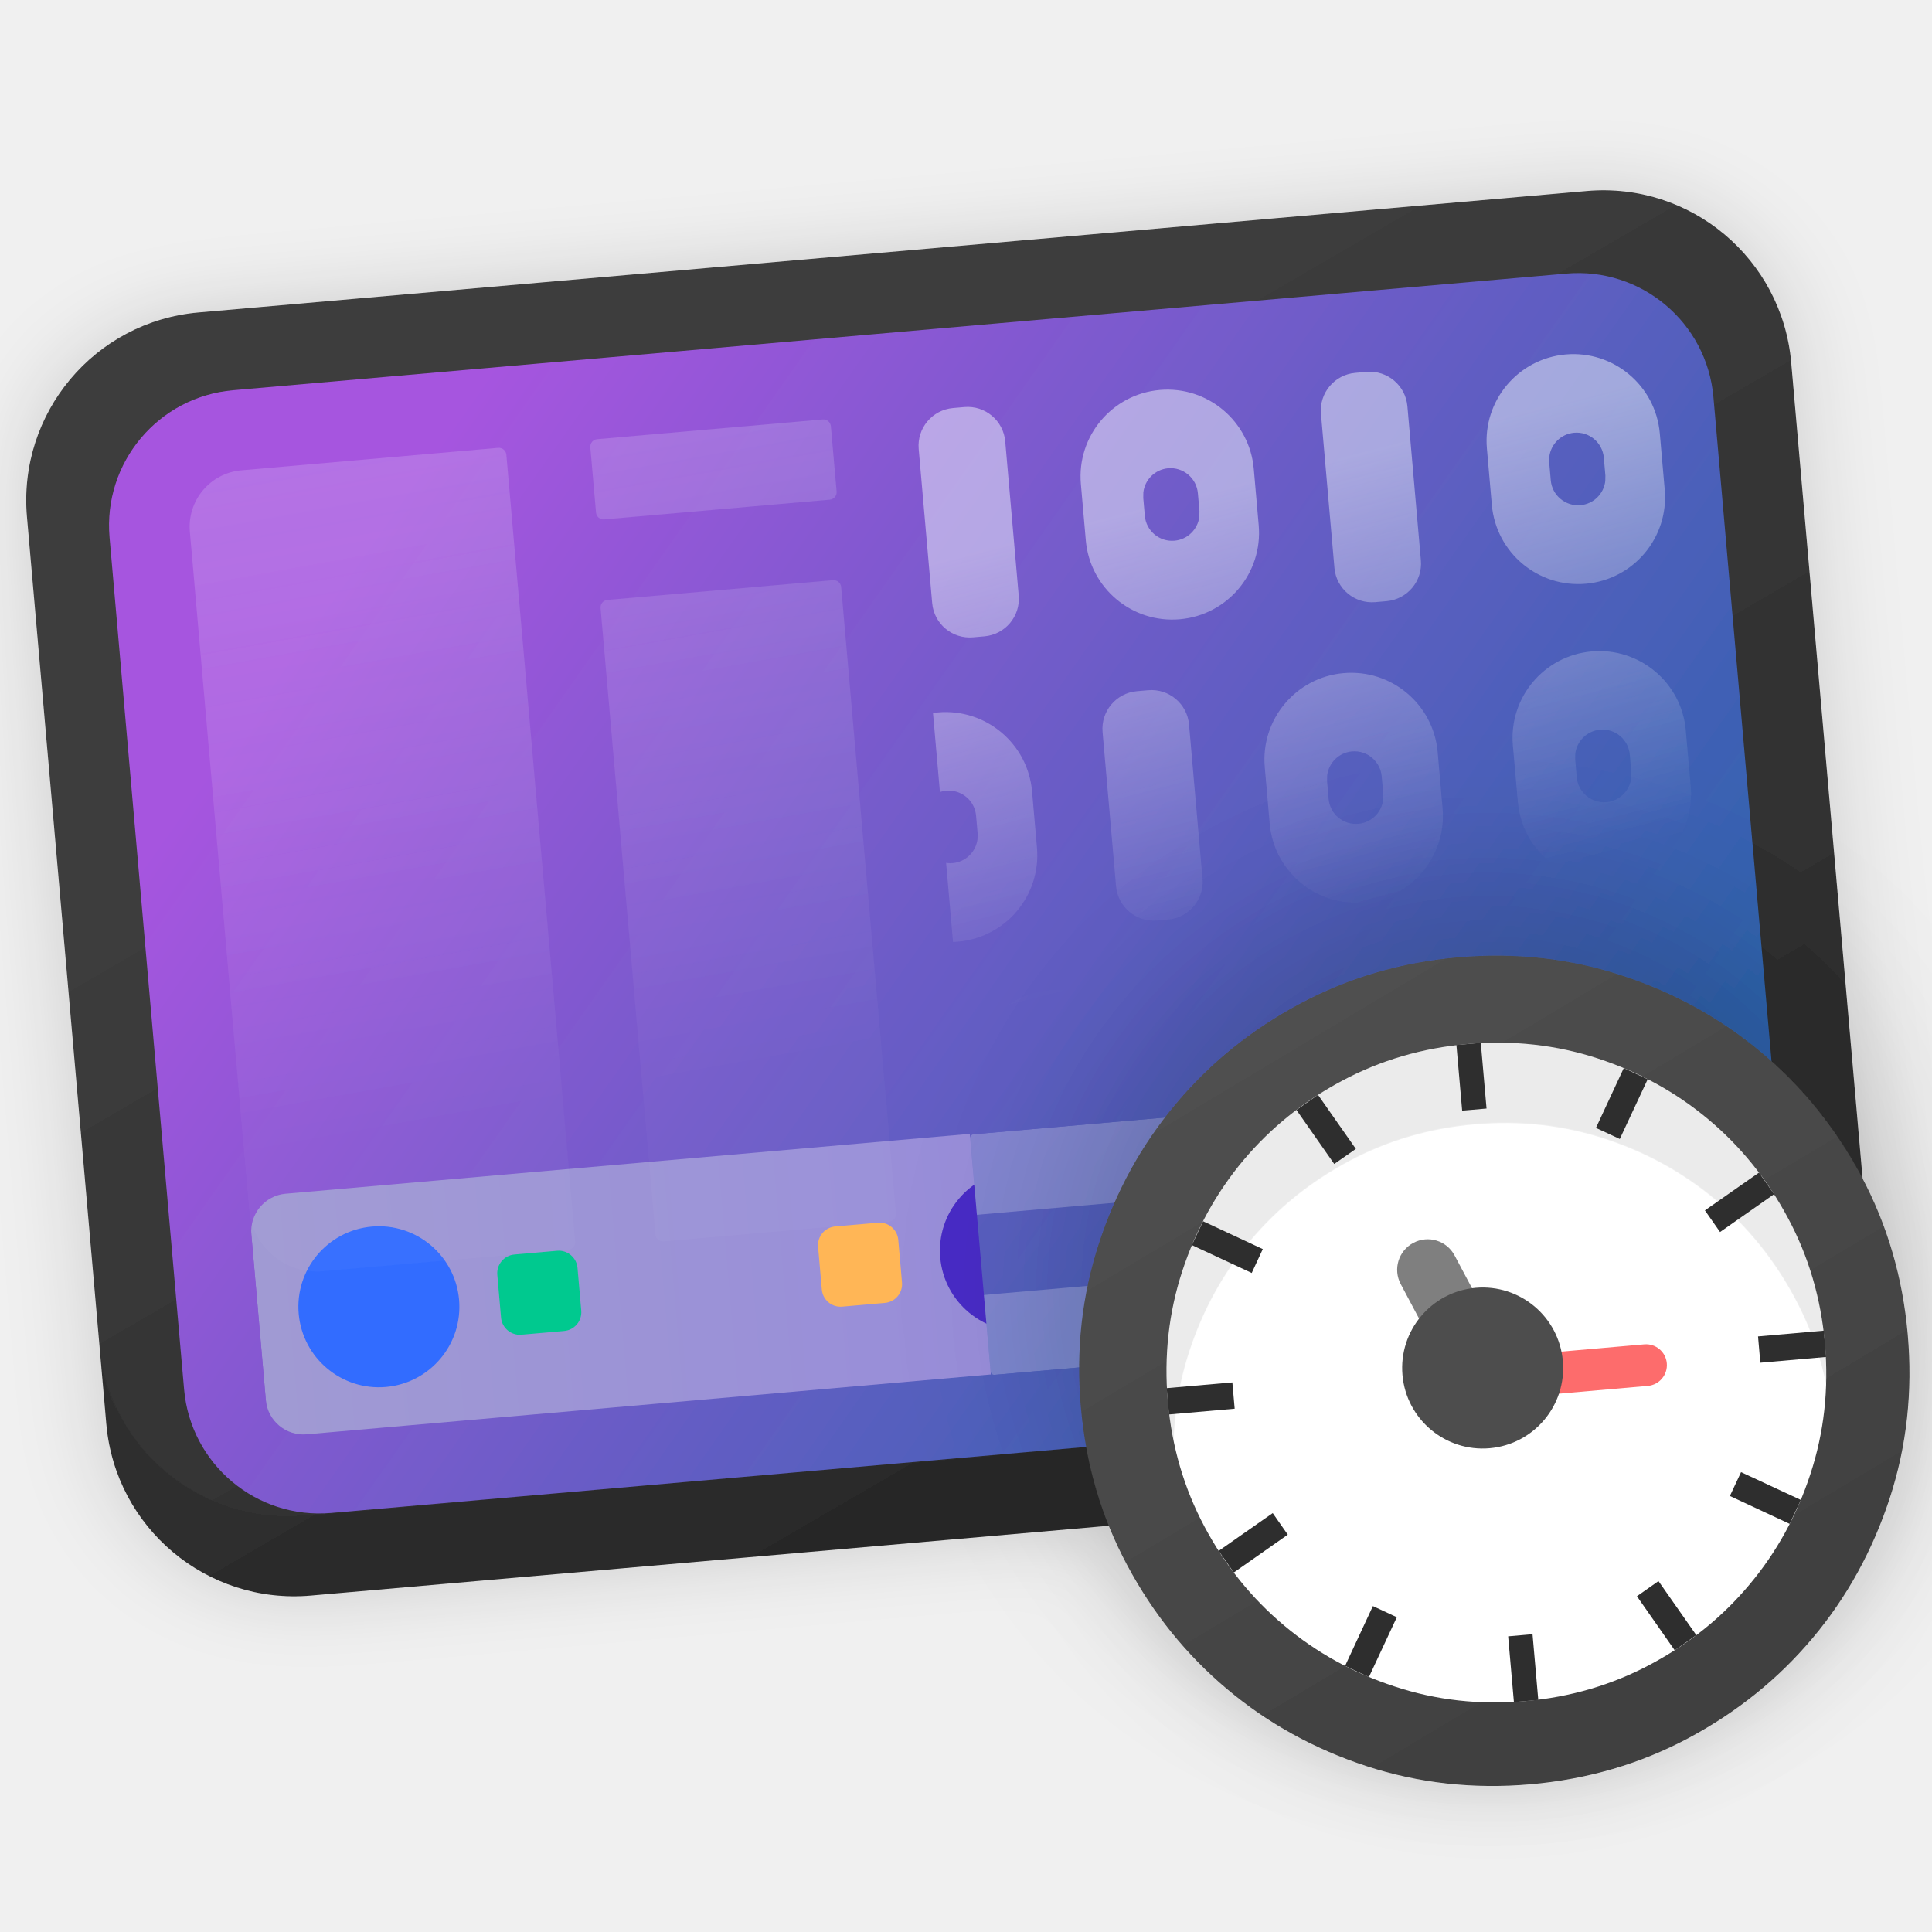
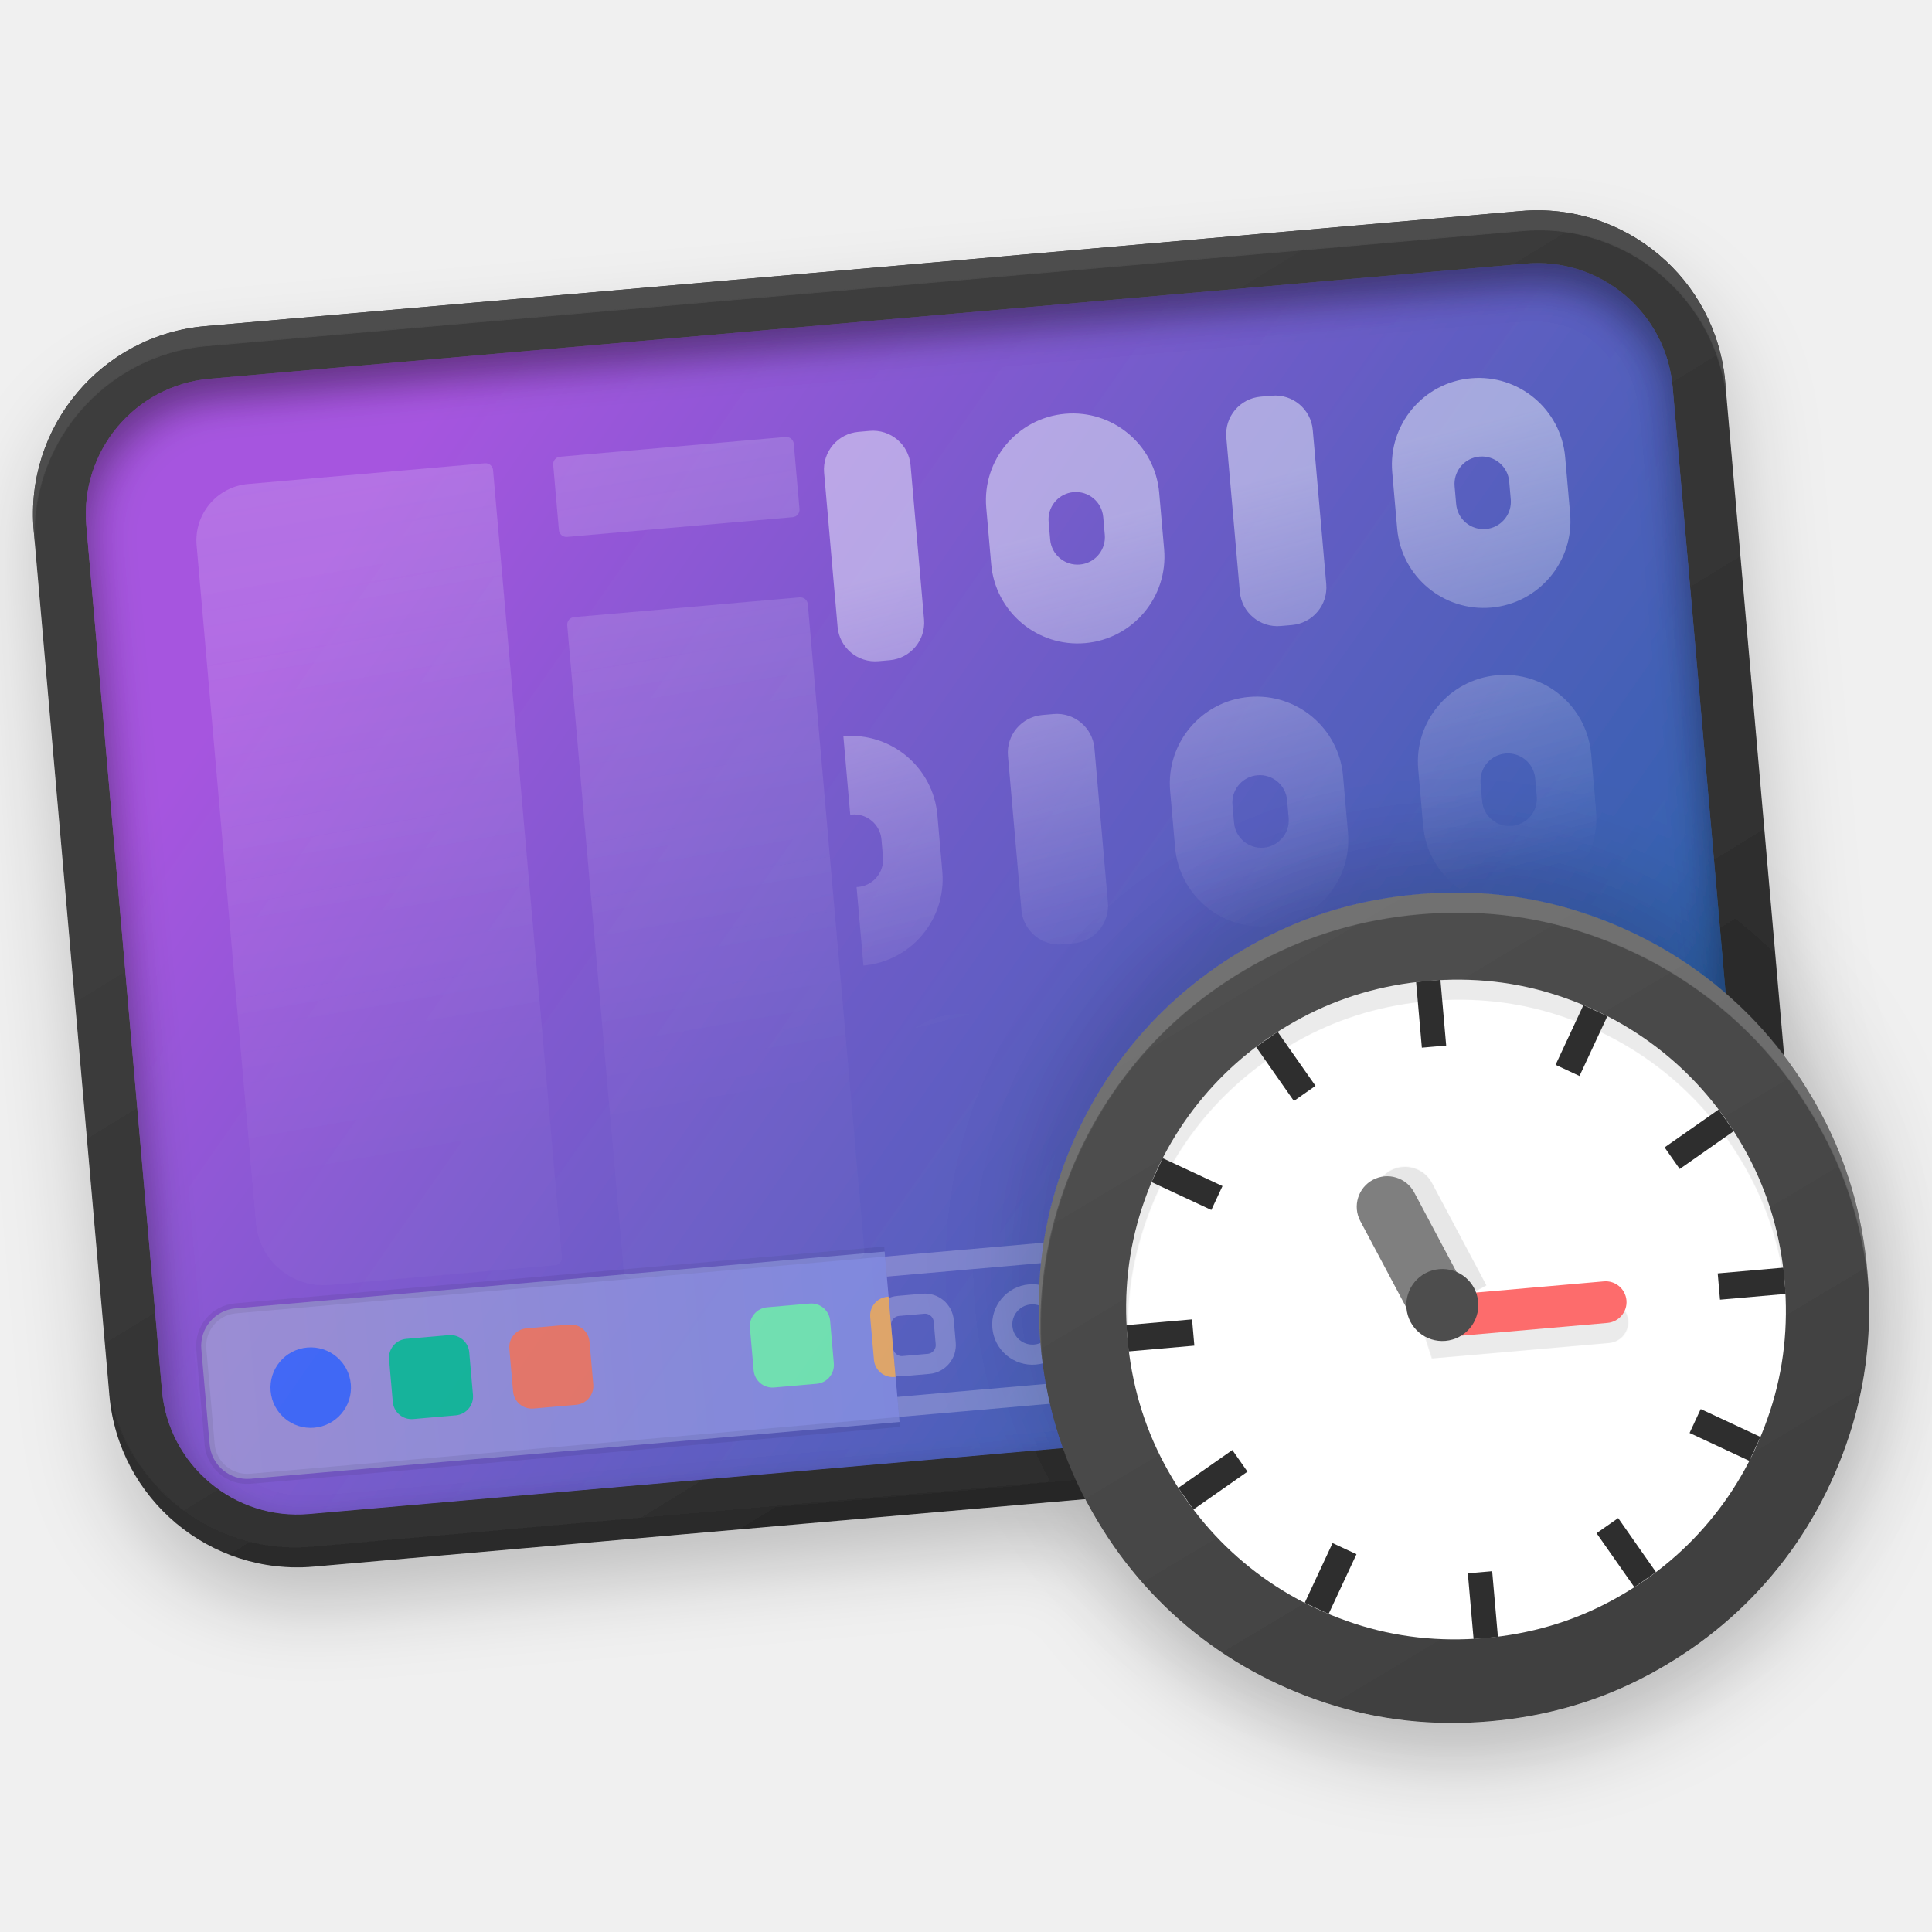
- <svg xmlns="http://www.w3.org/2000/svg" xmlns:xlink="http://www.w3.org/1999/xlink" width="24" height="24" viewBox="0 0 24 24">
+ <svg xmlns="http://www.w3.org/2000/svg" xmlns:xlink="http://www.w3.org/1999/xlink" width="96" height="96" viewBox="0 0 96 96">
  <defs>
-     <filter id="dde-log-viewer24-a" width="141.7%" height="147.6%" x="-10.4%" y="-11.9%" filterUnits="objectBoundingBox">
-       <feOffset in="SourceAlpha" result="shadowOffsetOuter1" />
-       <feGaussianBlur in="shadowOffsetOuter1" result="shadowBlurOuter1" stdDeviation=".5" />
+     <filter id="dde-log-viewer96-a" width="138.2%" height="144.7%" x="-13.5%" y="-15.8%" filterUnits="objectBoundingBox">
+       <feOffset dy="2" in="SourceAlpha" result="shadowOffsetOuter1" />
+       <feGaussianBlur in="shadowOffsetOuter1" result="shadowBlurOuter1" stdDeviation="2" />
      <feComposite in="shadowBlurOuter1" in2="SourceAlpha" operator="out" result="shadowBlurOuter1" />
-       <feColorMatrix in="shadowBlurOuter1" result="shadowMatrixOuter1" values="0 0 0 0 0   0 0 0 0 0   0 0 0 0 0  0 0 0 0.15 0" />
+       <feColorMatrix in="shadowBlurOuter1" result="shadowMatrixOuter1" values="0 0 0 0 0   0 0 0 0 0   0 0 0 0 0  0 0 0 0.2 0" />
      <feMerge>
        <feMergeNode in="shadowMatrixOuter1" />
        <feMergeNode in="SourceGraphic" />
      </feMerge>
    </filter>
-     <linearGradient id="dde-log-viewer24-b" x1="39.599%" x2="75.302%" y1="23.554%" y2="76.446%">
+     <linearGradient id="dde-log-viewer96-b" x1="39.599%" x2="75.302%" y1="23.111%" y2="76.889%">
      <stop offset="0%" stop-color="#3C3C3C" />
      <stop offset="100%" stop-color="#2E2E2E" />
    </linearGradient>
-     <path id="dde-log-viewer24-c" d="M2.344,0 L19.656,0 C20.951,-2.37780616e-16 22,1.049 22,2.344 L22,13.656 C22,14.951 20.951,16 19.656,16 L2.344,16 C1.049,16 1.5852041e-16,14.951 0,13.656 L0,2.344 C-1.5852041e-16,1.049 1.049,2.37780616e-16 2.344,0 Z" />
-     <filter id="dde-log-viewer24-d" width="104.5%" height="106.2%" x="-2.3%" y="-3.1%" filterUnits="objectBoundingBox">
+     <path id="dde-log-viewer96-c" d="M9.375,0 L75,0 C80.178,-9.51122462e-16 84.375,4.197 84.375,9.375 L84.375,52.5 C84.375,57.678 80.178,61.875 75,61.875 L9.375,61.875 C4.197,61.875 6.34081642e-16,57.678 0,52.5 L0,9.375 C-6.34081642e-16,4.197 4.197,9.51122462e-16 9.375,0 Z" />
+     <filter id="dde-log-viewer96-d" width="101.2%" height="101.6%" x="-.6%" y="-.8%" filterUnits="objectBoundingBox">
      <feOffset dy="-1" in="SourceAlpha" result="shadowOffsetInner1" />
      <feComposite in="shadowOffsetInner1" in2="SourceAlpha" k2="-1" k3="1" operator="arithmetic" result="shadowInnerInner1" />
-       <feColorMatrix in="shadowInnerInner1" values="0 0 0 0 0   0 0 0 0 0   0 0 0 0 0  0 0 0 0.12 0" />
+       <feColorMatrix in="shadowInnerInner1" result="shadowMatrixInner1" values="0 0 0 0 0   0 0 0 0 0   0 0 0 0 0  0 0 0 0.12 0" />
+       <feOffset dy="1" in="SourceAlpha" result="shadowOffsetInner2" />
+       <feComposite in="shadowOffsetInner2" in2="SourceAlpha" k2="-1" k3="1" operator="arithmetic" result="shadowInnerInner2" />
+       <feColorMatrix in="shadowInnerInner2" result="shadowMatrixInner2" values="0 0 0 0 0.301   0 0 0 0 0.301   0 0 0 0 0.301  0 0 0 1 0" />
+       <feMerge>
+         <feMergeNode in="shadowMatrixInner1" />
+         <feMergeNode in="shadowMatrixInner2" />
+       </feMerge>
    </filter>
-     <linearGradient id="dde-log-viewer24-f" x1="9.857%" x2="93.144%" y1="25.5%" y2="74.5%">
+     <linearGradient id="dde-log-viewer96-f" x1="9.857%" x2="93.144%" y1="24.393%" y2="75.607%">
      <stop offset="0%" stop-color="#A655DF" />
      <stop offset="100%" stop-color="#2F63AE" />
    </linearGradient>
-     <path id="dde-log-viewer24-e" d="M2.031,0.844 L18.656,0.844 C19.588,0.844 20.344,1.599 20.344,2.531 L20.344,13.156 C20.344,14.088 19.588,14.844 18.656,14.844 L2.031,14.844 C1.099,14.844 0.344,14.088 0.344,13.156 L0.344,2.531 C0.344,1.599 1.099,0.844 2.031,0.844 Z" />
-     <rect id="dde-log-viewer24-h" width="9" height="14" x=".535" y=".444" />
-     <linearGradient id="dde-log-viewer24-j" x1="0%" x2="100%" y1="50%" y2="50%">
+     <path id="dde-log-viewer96-e" d="M6.75,0 L72.375,0 C76.103,-6.84808173e-16 79.125,3.022 79.125,6.75 L79.125,49.875 C79.125,53.603 76.103,56.625 72.375,56.625 L6.75,56.625 C3.022,56.625 4.56538782e-16,53.603 0,49.875 L0,6.75 C1.31981806e-15,3.022 3.022,6.84808173e-16 6.75,0 Z" />
+     <filter id="dde-log-viewer96-g" width="103.8%" height="105.3%" x="-1.9%" y="-2.6%" filterUnits="objectBoundingBox">
+       <feGaussianBlur in="SourceAlpha" result="shadowBlurInner1" stdDeviation="1" />
+       <feOffset dy="1" in="shadowBlurInner1" result="shadowOffsetInner1" />
+       <feComposite in="shadowOffsetInner1" in2="SourceAlpha" k2="-1" k3="1" operator="arithmetic" result="shadowInnerInner1" />
+       <feColorMatrix in="shadowInnerInner1" values="0 0 0 0 0   0 0 0 0 0   0 0 0 0 0  0 0 0 0.403 0" />
+     </filter>
+     <rect id="dde-log-viewer96-i" width="34.875" height="54.375" x="0" y="0" />
+     <linearGradient id="dde-log-viewer96-k" x1="0%" x2="99.338%" y1="50%" y2="50%">
      <stop offset="0%" stop-color="#A09AD3" />
-       <stop offset="49.618%" stop-color="#988DD9" />
-       <stop offset="100%" stop-color="#1654D2" />
+       <stop offset="100%" stop-color="#6C89F9" />
    </linearGradient>
-     <rect id="dde-log-viewer24-k" width="8.5" height="3" x="0" y=".009" rx=".047" />
-     <path id="dde-log-viewer24-m" d="M0,0 L10.266,0 L10.266,9.656 C10.266,10.951 9.216,12 7.922,12 L0,12 L0,12 L0,0 Z" />
-     <linearGradient id="dde-log-viewer24-n" x1="50%" x2="62.308%" y1="14.936%" y2="67.002%">
+     <rect id="dde-log-viewer96-l" width="33.938" height="9.375" x="0" y="0" rx=".188" />
+     <path id="dde-log-viewer96-n" d="M0,0 L41.062,0 L41.062,38.625 C41.062,43.803 36.865,48 31.688,48 L0,48 L0,48 L0,0 Z" />
+     <linearGradient id="dde-log-viewer96-o" x1="50%" x2="62.308%" y1="14.936%" y2="67.002%">
      <stop offset="0%" stop-color="#F7FEFF" stop-opacity=".839" />
      <stop offset="100%" stop-color="#FFF" stop-opacity="0" />
    </linearGradient>
-     <linearGradient id="dde-log-viewer24-p" x1="50%" x2="57.97%" y1="-17.393%" y2="82.678%">
+     <linearGradient id="dde-log-viewer96-q" x1="50%" x2="56.59%" y1="-17.393%" y2="82.678%">
      <stop offset="0%" stop-color="#F7FEFF" stop-opacity=".47" />
      <stop offset="100%" stop-color="#FFF" stop-opacity=".05" />
    </linearGradient>
-     <filter id="dde-log-viewer24-q" width="218.2%" height="218.2%" x="-59.1%" y="-59.1%" filterUnits="objectBoundingBox">
-       <feOffset dy="-1" in="SourceAlpha" result="shadowOffsetOuter1" />
-       <feGaussianBlur in="shadowOffsetOuter1" result="shadowBlurOuter1" stdDeviation="1" />
+     <filter id="dde-log-viewer96-r" width="164.3%" height="164.3%" x="-32.1%" y="-32.1%" filterUnits="objectBoundingBox">
+       <feOffset dy="-2" in="SourceAlpha" result="shadowOffsetOuter1" />
+       <feGaussianBlur in="shadowOffsetOuter1" result="shadowBlurOuter1" stdDeviation="2.5" />
      <feColorMatrix in="shadowBlurOuter1" result="shadowMatrixOuter1" values="0 0 0 0 0   0 0 0 0 0   0 0 0 0 0  0 0 0 0.156 0" />
      <feMerge>
        <feMergeNode in="shadowMatrixOuter1" />
        <feMergeNode in="SourceGraphic" />
      </feMerge>
    </filter>
-     <linearGradient id="dde-log-viewer24-r" x1="31.195%" x2="74.285%" y1="4.862%" y2="92.47%">
+     <linearGradient id="dde-log-viewer96-s" x1="31.195%" x2="74.285%" y1="4.862%" y2="92.47%">
      <stop offset="0%" stop-color="#4F4F4F" />
      <stop offset="100%" stop-color="#3F3F3F" />
    </linearGradient>
-     <path id="dde-log-viewer24-s" d="M5.18,1.083 C4.614,1.083 4.082,1.19 3.584,1.403 C3.085,1.616 2.65,1.909 2.279,2.279 C1.909,2.65 1.616,3.085 1.403,3.584 C1.19,4.082 1.083,4.614 1.083,5.18 C1.083,5.745 1.19,6.277 1.403,6.776 C1.616,7.275 1.909,7.71 2.279,8.08 C2.65,8.451 3.085,8.743 3.584,8.956 C4.082,9.17 4.614,9.277 5.18,9.277 C5.745,9.277 6.277,9.17 6.776,8.956 C7.275,8.743 7.71,8.451 8.08,8.08 C8.451,7.71 8.743,7.275 8.956,6.776 C9.17,6.277 9.277,5.745 9.277,5.18 C9.277,4.614 9.17,4.082 8.956,3.584 C8.743,3.085 8.451,2.65 8.08,2.279 C7.71,1.909 7.275,1.616 6.776,1.403 C6.277,1.19 5.745,1.083 5.18,1.083 L5.18,1.083 Z" />
-     <filter id="dde-log-viewer24-t" width="112.2%" height="112.2%" x="-6.1%" y="-6.1%" filterUnits="objectBoundingBox">
+     <path id="dde-log-viewer96-t" d="M12.588,1.611 C10.078,2.686 7.889,4.156 6.022,6.022 C4.156,7.889 2.686,10.078 1.611,12.588 C0.537,15.1 0,17.778 0,20.625 C0,23.472 0.537,26.15 1.611,28.662 C2.686,31.172 4.156,33.361 6.022,35.228 C7.889,37.094 10.078,38.564 12.588,39.639 C15.1,40.713 17.778,41.25 20.625,41.25 C23.472,41.25 26.15,40.713 28.662,39.639 C31.172,38.564 33.361,37.094 35.228,35.228 C37.094,33.361 38.564,31.172 39.639,28.662 C40.713,26.15 41.25,23.472 41.25,20.625 C41.25,17.778 40.713,15.1 39.639,12.588 C38.564,10.078 37.094,7.889 35.228,6.022 C33.361,4.156 31.172,2.686 28.662,1.611 C26.15,0.537 23.472,0 20.625,0 C17.778,0 15.1,0.537 12.588,1.611 Z" />
+     <filter id="dde-log-viewer96-u" width="102.4%" height="102.4%" x="-1.2%" y="-1.2%" filterUnits="objectBoundingBox">
+       <feOffset dy="1" in="SourceAlpha" result="shadowOffsetInner1" />
+       <feComposite in="shadowOffsetInner1" in2="SourceAlpha" k2="-1" k3="1" operator="arithmetic" result="shadowInnerInner1" />
+       <feColorMatrix in="shadowInnerInner1" values="0 0 0 0 1   0 0 0 0 1   0 0 0 0 1  0 0 0 0.2 0" />
+     </filter>
+     <path id="dde-log-viewer96-v" d="M20.719,4.332 C18.457,4.332 16.329,4.759 14.334,5.612 C12.339,6.466 10.6,7.634 9.117,9.117 C7.634,10.6 6.466,12.339 5.612,14.334 C4.759,16.329 4.332,18.457 4.332,20.719 C4.332,22.981 4.759,25.109 5.612,27.104 C6.466,29.099 7.634,30.838 9.117,32.321 C10.6,33.804 12.339,34.972 14.334,35.826 C16.329,36.679 18.457,37.106 20.719,37.106 C22.981,37.106 25.109,36.679 27.104,35.826 C29.099,34.972 30.838,33.804 32.321,32.321 C33.804,30.838 34.972,29.099 35.826,27.104 C36.679,25.109 37.106,22.981 37.106,20.719 C37.106,18.457 36.679,16.329 35.826,14.334 C34.972,12.339 33.804,10.6 32.321,9.117 C30.838,7.634 29.099,6.466 27.104,5.612 C25.109,4.759 22.981,4.332 20.719,4.332 L20.719,4.332 Z" />
+     <filter id="dde-log-viewer96-w" width="103.1%" height="103.1%" x="-1.5%" y="-1.5%" filterUnits="objectBoundingBox">
      <feOffset dy="1" in="SourceAlpha" result="shadowOffsetInner1" />
      <feComposite in="shadowOffsetInner1" in2="SourceAlpha" k2="-1" k3="1" operator="arithmetic" result="shadowInnerInner1" />
      <feColorMatrix in="shadowInnerInner1" values="0 0 0 0 0   0 0 0 0 0   0 0 0 0 0  0 0 0 0.08 0" />
    </filter>
+     <path id="dde-log-viewer96-y" d="M14.95,15.772 L20.713,15.772 C21.551,15.772 22.23,16.451 22.23,17.289 C22.23,18.126 21.551,18.805 20.713,18.805 L14.95,18.805 L14.95,18.805 L14.95,15.772 Z" />
+     <filter id="dde-log-viewer96-x" width="113.7%" height="165.9%" x="-6.9%" y="-16.5%" filterUnits="objectBoundingBox">
+       <feOffset dy="1" in="SourceAlpha" result="shadowOffsetOuter1" />
+       <feColorMatrix in="shadowOffsetOuter1" values="0 0 0 0 0   0 0 0 0 0   0 0 0 0 0  0 0 0 0.096 0" />
+     </filter>
+     <path id="dde-log-viewer96-A" d="M18.836,19.966 L28.159,19.966 C28.731,19.966 29.195,20.43 29.195,21.002 C29.195,21.574 28.731,22.038 28.159,22.038 L19.311,22.038 L19.311,22.038 L18.836,19.966 Z" />
+     <filter id="dde-log-viewer96-z" width="109.7%" height="196.5%" x="-4.8%" y="-24.1%" filterUnits="objectBoundingBox">
+       <feOffset dy="1" in="SourceAlpha" result="shadowOffsetOuter1" />
+       <feColorMatrix in="shadowOffsetOuter1" values="0 0 0 0 0   0 0 0 0 0   0 0 0 0 0  0 0 0 0.08 0" />
+     </filter>
  </defs>
-   <g fill="none" fill-rule="evenodd" filter="url(#dde-log-viewer24-a)" transform="rotate(-5 46.856 .548)">
-     <use fill="url(#dde-log-viewer24-b)" xlink:href="#dde-log-viewer24-c" />
-     <use fill="#000" filter="url(#dde-log-viewer24-d)" xlink:href="#dde-log-viewer24-c" />
-     <g transform="translate(.656 .156)">
-       <mask id="dde-log-viewer24-g" fill="#fff">
-         <use xlink:href="#dde-log-viewer24-e" />
+   <g fill="none" fill-rule="evenodd" filter="url(#dde-log-viewer96-a)" transform="rotate(-5 195.374 -1.308)">
+     <use fill="url(#dde-log-viewer96-b)" xlink:href="#dde-log-viewer96-c" />
+     <use fill="#000" filter="url(#dde-log-viewer96-d)" xlink:href="#dde-log-viewer96-c" />
+     <g transform="translate(2.625 2.625)">
+       <mask id="dde-log-viewer96-h" fill="#fff">
+         <use xlink:href="#dde-log-viewer96-e" />
      </mask>
-       <use fill="url(#dde-log-viewer24-f)" xlink:href="#dde-log-viewer24-e" />
-       <g mask="url(#dde-log-viewer24-g)">
-         <g transform="translate(.809 2.4)">
-           <mask id="dde-log-viewer24-i" fill="#fff">
-             <use xlink:href="#dde-log-viewer24-h" />
+       <use fill="url(#dde-log-viewer96-f)" xlink:href="#dde-log-viewer96-e" />
+       <use fill="#000" filter="url(#dde-log-viewer96-g)" xlink:href="#dde-log-viewer96-e" />
+       <g mask="url(#dde-log-viewer96-h)">
+         <g transform="translate(1.5 3.375)">
+           <mask id="dde-log-viewer96-j" fill="#fff">
+             <use xlink:href="#dde-log-viewer96-i" />
          </mask>
-           <g mask="url(#dde-log-viewer24-i)">
-             <g transform="translate(.535 7.944)">
-               <rect width="18" height="3" y=".5" fill="url(#dde-log-viewer24-j)" rx=".469" />
-               <rect width="1" height="1" x="3" y="1.5" fill="#00C98F" rx=".234" />
-               <rect width="1" height="1" x="7" y="1.5" fill="#FFB656" rx=".234" />
-               <rect width="1" height="1" x="11" y="1.5" fill="#FF796E" rx=".234" />
-               <rect width="1" height="1" x="14" y="1.5" fill="#000" fill-opacity=".3" rx=".234" />
-               <rect width="1" height="1" x="16" y="1.5" fill="#000" fill-opacity=".3" rx=".234" />
-               <circle cx="1.5" cy="2" r="1" fill="#326CFF" />
-               <circle cx="9.5" cy="2" r="1" fill="#482AC5" />
+           <g mask="url(#dde-log-viewer96-j)" opacity=".797">
+             <g transform="translate(.313 42.313)">
+               <rect width="76.5" height="8.5" x=".313" y=".438" fill="url(#dde-log-viewer96-k)" stroke="#000" stroke-opacity=".08" stroke-width=".5" rx="1.875" />
+               <rect width="4" height="4" x="9.563" y="2.688" fill="#00C98F" rx=".938" />
+               <rect width="4" height="4" x="27.563" y="2.688" fill="#75FFAC" rx=".938" />
+               <rect width="4" height="4" x="15.563" y="2.688" fill="#FF7D52" rx=".938" />
+               <rect width="4.125" height="4" x="33.563" y="2.688" fill="#FFB656" rx=".938" />
+               <rect width="4.125" height="4.125" x="45.625" y="2.5" fill="#FF796E" rx=".938" />
+               <rect width="4.125" height="4.125" x="63.625" y="2.5" fill="#000" fill-opacity=".3" rx=".938" />
+               <rect width="4.125" height="4.125" x="57.813" y="2.5" fill="#000" fill-opacity=".3" rx=".938" />
+               <rect width="4.125" height="4.125" x="69.625" y="2.5" fill="#000" fill-opacity=".3" rx=".938" />
+               <circle cx="5.563" cy="4.688" r="2" fill="#326CFF" />
+               <circle cx="41.688" cy="4.563" r="2.063" fill="#482AC5" />
            </g>
          </g>
        </g>
      </g>
    </g>
-     <g opacity=".3" transform="translate(11 11)">
-       <mask id="dde-log-viewer24-l" fill="#fff">
-         <use xlink:href="#dde-log-viewer24-k" />
+     <g opacity=".3" transform="translate(39 48.188)">
+       <mask id="dde-log-viewer96-m" fill="#fff">
+         <use xlink:href="#dde-log-viewer96-l" />
      </mask>
-       <g stroke="#FFF" mask="url(#dde-log-viewer24-l)" opacity=".797">
-         <rect width="11" height="2" x=".934" y=".728" rx=".469" transform="translate(-2.219 -.219)" />
+       <g stroke="#FFF" mask="url(#dde-log-viewer96-m)" opacity=".797">
+         <g transform="translate(-4.875 .125)">
+           <rect width="45" height="7" x="1.375" y="1.188" rx="1.875" />
+           <rect width="3.125" height="3" x="4.375" y="3.188" rx=".938" />
+           <circle cx="11.875" cy="4.688" r="1.5" />
+         </g>
      </g>
    </g>
-     <g transform="translate(11)">
-       <mask id="dde-log-viewer24-o" fill="#fff">
-         <use xlink:href="#dde-log-viewer24-m" />
+     <g transform="translate(39.188 1.125)">
+       <mask id="dde-log-viewer96-p" fill="#fff">
+         <use xlink:href="#dde-log-viewer96-n" />
      </mask>
-       <g fill="url(#dde-log-viewer24-n)" mask="url(#dde-log-viewer24-o)" opacity=".56">
-         <path d="M1.078,7.453 C1.674,7.453 2.156,7.936 2.156,8.531 L2.156,9.234 C2.156,9.83 1.674,10.312 1.078,10.312 C0.483,10.312 3.62563307e-15,9.83 3.55271368e-15,9.234 L3.55271368e-15,8.531 C3.47979429e-15,7.936 0.483,7.453 1.078,7.453 Z M9.234,7.453 C9.83,7.453 10.312,7.936 10.312,8.531 L10.312,9.234 C10.312,9.83 9.83,10.312 9.234,10.312 C8.639,10.312 8.156,9.83 8.156,9.234 L8.156,8.531 C8.156,7.936 8.639,7.453 9.234,7.453 Z M3.703,7.312 C3.962,7.312 4.172,7.522 4.172,7.781 L4.172,9.703 C4.172,9.962 3.962,10.172 3.703,10.172 L3.562,10.172 C3.304,10.172 3.094,9.962 3.094,9.703 L3.094,7.781 C3.094,7.522 3.304,7.312 3.562,7.312 L3.703,7.312 Z M11.812,7.312 C12.071,7.312 12.281,7.522 12.281,7.781 L12.281,9.703 C12.281,9.962 12.071,10.172 11.812,10.172 L11.672,10.172 C11.413,10.172 11.203,9.962 11.203,9.703 L11.203,7.781 C11.203,7.522 11.413,7.312 11.672,7.312 L11.812,7.312 Z M13.828,7.312 C14.087,7.312 14.297,7.522 14.297,7.781 L14.297,9.703 C14.297,9.962 14.087,10.172 13.828,10.172 L13.688,10.172 C13.429,10.172 13.219,9.962 13.219,9.703 L13.219,7.781 C13.219,7.522 13.429,7.312 13.688,7.312 L13.828,7.312 Z M6.141,7.312 C6.736,7.312 7.219,7.795 7.219,8.391 L7.219,9.094 C7.219,9.689 6.736,10.172 6.141,10.172 C5.545,10.172 5.062,9.689 5.062,9.094 L5.062,8.391 C5.062,7.795 5.545,7.312 6.141,7.312 Z M1.097,8.431 C0.933,8.431 0.795,8.548 0.763,8.703 L0.757,8.772 L0.757,8.994 C0.757,9.182 0.909,9.334 1.097,9.334 C1.262,9.334 1.399,9.218 1.431,9.062 L1.438,8.994 L1.438,8.772 C1.438,8.584 1.285,8.431 1.097,8.431 Z M9.253,8.431 C9.089,8.431 8.951,8.548 8.92,8.703 L8.913,8.772 L8.913,8.994 C8.913,9.182 9.065,9.334 9.253,9.334 C9.418,9.334 9.555,9.218 9.587,9.062 L9.594,8.994 L9.594,8.772 C9.594,8.584 9.441,8.431 9.253,8.431 Z M6.16,8.291 C5.995,8.291 5.858,8.407 5.826,8.563 L5.819,8.631 L5.819,8.853 C5.819,9.041 5.972,9.194 6.16,9.194 C6.324,9.194 6.461,9.077 6.493,8.922 L6.5,8.853 L6.5,8.631 C6.5,8.443 6.348,8.291 6.16,8.291 Z M5.062,3.75 C5.658,3.75 6.141,4.233 6.141,4.828 L6.141,5.531 C6.141,6.127 5.658,6.609 5.062,6.609 C4.467,6.609 3.984,6.127 3.984,5.531 L3.984,4.828 C3.984,4.233 4.467,3.75 5.062,3.75 Z M0.609,3.703 C0.868,3.703 1.078,3.913 1.078,4.172 L1.078,6.094 C1.078,6.353 0.868,6.562 0.609,6.562 L0.469,6.562 C0.21,6.562 3.17040821e-17,6.353 0,6.094 L0,4.172 C-3.17040821e-17,3.913 0.21,3.703 0.469,3.703 L0.609,3.703 Z M2.625,3.703 C2.884,3.703 3.094,3.913 3.094,4.172 L3.094,6.094 C3.094,6.353 2.884,6.562 2.625,6.562 L2.484,6.562 C2.225,6.562 2.016,6.353 2.016,6.094 L2.016,4.172 C2.016,3.913 2.225,3.703 2.484,3.703 L2.625,3.703 Z M7.688,3.703 C7.946,3.703 8.156,3.913 8.156,4.172 L8.156,6.094 C8.156,6.353 7.946,6.562 7.688,6.562 L7.547,6.562 C7.288,6.562 7.078,6.353 7.078,6.094 L7.078,4.172 C7.078,3.913 7.288,3.703 7.547,3.703 L7.688,3.703 Z M13.219,3.703 C13.814,3.703 14.297,4.186 14.297,4.781 L14.297,5.484 C14.297,6.08 13.814,6.562 13.219,6.562 C12.623,6.562 12.141,6.08 12.141,5.484 L12.141,4.781 C12.141,4.186 12.623,3.703 13.219,3.703 Z M10.125,3.703 C10.72,3.703 11.203,4.186 11.203,4.781 L11.203,5.484 C11.203,6.08 10.72,6.562 10.125,6.562 C9.53,6.562 9.047,6.08 9.047,5.484 L9.047,4.781 C9.047,4.186 9.53,3.703 10.125,3.703 Z M5.081,4.728 C4.917,4.728 4.78,4.845 4.748,5 L4.741,5.069 L4.741,5.291 C4.741,5.479 4.893,5.631 5.081,5.631 C5.246,5.631 5.383,5.514 5.415,5.359 L5.422,5.291 L5.422,5.069 C5.422,4.881 5.269,4.728 5.081,4.728 Z M13.238,4.681 C13.073,4.681 12.936,4.798 12.904,4.953 L12.897,5.022 L12.897,5.244 C12.897,5.432 13.05,5.584 13.238,5.584 C13.402,5.584 13.539,5.468 13.571,5.312 L13.578,5.244 L13.578,5.022 C13.578,4.834 13.426,4.681 13.238,4.681 Z M10.144,4.681 C9.979,4.681 9.842,4.798 9.81,4.953 L9.803,5.022 L9.803,5.244 C9.803,5.432 9.956,5.584 10.144,5.584 C10.308,5.584 10.446,5.468 10.477,5.312 L10.484,5.244 L10.484,5.022 C10.484,4.834 10.332,4.681 10.144,4.681 Z M0.609,0 C0.868,-1.03067274e-16 1.078,0.21 1.078,0.469 L1.078,2.391 C1.078,2.65 0.868,2.859 0.609,2.859 L0.469,2.859 C0.21,2.859 3.17040821e-17,2.65 0,2.391 L0,0.469 C-3.17040821e-17,0.21 0.21,-7.95502811e-18 0.469,0 L0.609,0 Z M5.719,0 C5.978,-1.03067274e-16 6.188,0.21 6.188,0.469 L6.188,2.391 C6.188,2.65 5.978,2.859 5.719,2.859 L5.578,2.859 C5.319,2.859 5.109,2.65 5.109,2.391 L5.109,0.469 C5.109,0.21 5.319,-7.95502811e-18 5.578,0 L5.719,0 Z M10.734,0 C10.993,-1.03067274e-16 11.203,0.21 11.203,0.469 L11.203,2.391 C11.203,2.65 10.993,2.859 10.734,2.859 L10.594,2.859 C10.335,2.859 10.125,2.65 10.125,2.391 L10.125,0.469 C10.125,0.21 10.335,-7.95502811e-18 10.594,0 L10.734,0 Z M3.047,0 C3.642,-1.09379083e-16 4.125,0.483 4.125,1.078 L4.125,1.781 C4.125,2.377 3.642,2.859 3.047,2.859 C2.451,2.859 1.969,2.377 1.969,1.781 L1.969,1.078 C1.969,0.483 2.451,1.09379083e-16 3.047,0 Z M8.156,0 C8.752,-1.09379083e-16 9.234,0.483 9.234,1.078 L9.234,1.781 C9.234,2.377 8.752,2.859 8.156,2.859 C7.561,2.859 7.078,2.377 7.078,1.781 L7.078,1.078 C7.078,0.483 7.561,1.09379083e-16 8.156,0 Z M13.219,0 C13.814,-1.09379083e-16 14.297,0.483 14.297,1.078 L14.297,1.781 C14.297,2.377 13.814,2.859 13.219,2.859 C12.623,2.859 12.141,2.377 12.141,1.781 L12.141,1.078 C12.141,0.483 12.623,1.09379083e-16 13.219,0 Z M3.066,0.978 C2.901,0.978 2.764,1.095 2.732,1.25 L2.725,1.319 L2.725,1.541 C2.725,1.729 2.878,1.881 3.066,1.881 C3.23,1.881 3.368,1.764 3.399,1.609 L3.406,1.541 L3.406,1.319 C3.406,1.131 3.254,0.978 3.066,0.978 Z M8.175,0.978 C8.011,0.978 7.873,1.095 7.842,1.25 L7.835,1.319 L7.835,1.541 C7.835,1.729 7.987,1.881 8.175,1.881 C8.34,1.881 8.477,1.764 8.509,1.609 L8.516,1.541 L8.516,1.319 C8.516,1.131 8.363,0.978 8.175,0.978 Z M13.238,0.978 C13.073,0.978 12.936,1.095 12.904,1.25 L12.897,1.319 L12.897,1.541 C12.897,1.729 13.05,1.881 13.238,1.881 C13.402,1.881 13.539,1.764 13.571,1.609 L13.578,1.541 L13.578,1.319 C13.578,1.131 13.426,0.978 13.238,0.978 Z" transform="translate(-5 2)" />
+       <g fill="url(#dde-log-viewer96-o)" mask="url(#dde-log-viewer96-p)" opacity=".56">
+         <path d="M4.312,29.812 C6.694,29.812 8.625,31.743 8.625,34.125 L8.625,36.938 C8.625,39.319 6.694,41.25 4.312,41.25 C1.931,41.25 4.73256965e-15,39.319 3.55271368e-15,36.938 L3.55271368e-15,34.125 C4.14921454e-15,31.743 1.931,29.812 4.312,29.812 Z M36.938,29.812 C39.319,29.812 41.25,31.743 41.25,34.125 L41.25,36.938 C41.25,39.319 39.319,41.25 36.938,41.25 C34.556,41.25 32.625,39.319 32.625,36.938 L32.625,34.125 C32.625,31.743 34.556,29.812 36.938,29.812 Z M14.812,29.25 C15.848,29.25 16.688,30.089 16.688,31.125 L16.688,38.812 C16.688,39.848 15.848,40.688 14.812,40.688 L14.25,40.688 C13.214,40.688 12.375,39.848 12.375,38.812 L12.375,31.125 C12.375,30.089 13.214,29.25 14.25,29.25 L14.812,29.25 Z M47.25,29.25 C48.286,29.25 49.125,30.089 49.125,31.125 L49.125,38.812 C49.125,39.848 48.286,40.688 47.25,40.688 L46.688,40.688 C45.652,40.688 44.812,39.848 44.812,38.812 L44.812,31.125 C44.812,30.089 45.652,29.25 46.688,29.25 L47.25,29.25 Z M55.312,29.25 C56.348,29.25 57.188,30.089 57.188,31.125 L57.188,38.812 C57.188,39.848 56.348,40.688 55.312,40.688 L54.75,40.688 C53.714,40.688 52.875,39.848 52.875,38.812 L52.875,31.125 C52.875,30.089 53.714,29.25 54.75,29.25 L55.312,29.25 Z M24.562,29.25 C26.944,29.25 28.875,31.181 28.875,33.562 L28.875,36.375 C28.875,38.757 26.944,40.688 24.562,40.688 C22.181,40.688 20.25,38.757 20.25,36.375 L20.25,33.562 C20.25,31.181 22.181,29.25 24.562,29.25 Z M4.388,33.725 C3.68,33.725 3.099,34.265 3.033,34.956 L3.026,35.087 L3.026,35.975 C3.026,36.727 3.636,37.337 4.388,37.337 C5.096,37.337 5.678,36.797 5.744,36.106 L5.75,35.975 L5.75,35.087 C5.75,34.335 5.14,33.725 4.388,33.725 Z M37.013,33.725 C36.305,33.725 35.724,34.265 35.658,34.956 L35.651,35.087 L35.651,35.975 C35.651,36.727 36.261,37.337 37.013,37.337 C37.721,37.337 38.303,36.797 38.369,36.106 L38.375,35.975 L38.375,35.087 C38.375,34.335 37.765,33.725 37.013,33.725 Z M24.638,33.163 C23.93,33.163 23.349,33.703 23.283,34.394 L23.276,34.525 L23.276,35.413 C23.276,36.165 23.886,36.775 24.638,36.775 C25.346,36.775 25.928,36.235 25.994,35.544 L26,35.413 L26,34.525 C26,33.773 25.39,33.163 24.638,33.163 Z M20.25,15 C22.632,15 24.562,16.931 24.562,19.312 L24.562,22.125 C24.562,24.507 22.632,26.438 20.25,26.438 C17.868,26.438 15.938,24.507 15.938,22.125 L15.938,19.312 C15.938,16.931 17.868,15 20.25,15 Z M2.438,14.812 C3.473,14.812 4.312,15.652 4.312,16.688 L4.312,24.375 C4.312,25.411 3.473,26.25 2.438,26.25 L1.875,26.25 C0.839,26.25 1.26816328e-16,25.411 0,24.375 L0,16.688 C-1.26816328e-16,15.652 0.839,14.812 1.875,14.812 L2.438,14.812 Z M10.5,14.812 C11.536,14.812 12.375,15.652 12.375,16.688 L12.375,24.375 C12.375,25.411 11.536,26.25 10.5,26.25 L9.938,26.25 C8.902,26.25 8.062,25.411 8.062,24.375 L8.062,16.688 C8.062,15.652 8.902,14.812 9.938,14.812 L10.5,14.812 Z M30.75,14.812 C31.786,14.812 32.625,15.652 32.625,16.688 L32.625,24.375 C32.625,25.411 31.786,26.25 30.75,26.25 L30.188,26.25 C29.152,26.25 28.312,25.411 28.312,24.375 L28.312,16.688 C28.312,15.652 29.152,14.812 30.188,14.812 L30.75,14.812 Z M52.875,14.812 C55.257,14.812 57.188,16.743 57.188,19.125 L57.188,21.938 C57.188,24.319 55.257,26.25 52.875,26.25 C50.493,26.25 48.562,24.319 48.562,21.938 L48.562,19.125 C48.562,16.743 50.493,14.812 52.875,14.812 Z M40.5,14.812 C42.882,14.812 44.812,16.743 44.812,19.125 L44.812,21.938 C44.812,24.319 42.882,26.25 40.5,26.25 C38.118,26.25 36.188,24.319 36.188,21.938 L36.188,19.125 C36.188,16.743 38.118,14.812 40.5,14.812 Z M20.326,18.913 C19.618,18.913 19.036,19.453 18.97,20.144 L18.964,20.275 L18.964,21.163 C18.964,21.915 19.574,22.525 20.326,22.525 C21.034,22.525 21.615,21.985 21.681,21.294 L21.688,21.163 L21.688,20.275 C21.688,19.523 21.078,18.913 20.326,18.913 Z M52.951,18.725 C52.243,18.725 51.661,19.265 51.595,19.956 L51.589,20.087 L51.589,20.975 C51.589,21.727 52.199,22.337 52.951,22.337 C53.659,22.337 54.24,21.797 54.306,21.106 L54.312,20.975 L54.312,20.087 C54.312,19.335 53.703,18.725 52.951,18.725 Z M40.576,18.725 C39.868,18.725 39.286,19.265 39.22,19.956 L39.214,20.087 L39.214,20.975 C39.214,21.727 39.824,22.337 40.576,22.337 C41.284,22.337 41.865,21.797 41.931,21.106 L41.938,20.975 L41.938,20.087 C41.938,19.335 41.328,18.725 40.576,18.725 Z M2.438,0 C3.473,-4.12269097e-16 4.312,0.839 4.312,1.875 L4.312,9.562 C4.312,10.598 3.473,11.438 2.438,11.438 L1.875,11.438 C0.839,11.438 1.26816328e-16,10.598 0,9.562 L0,1.875 C-1.26816328e-16,0.839 0.839,-3.18201124e-17 1.875,0 L2.438,0 Z M22.875,0 C23.911,-4.12269097e-16 24.75,0.839 24.75,1.875 L24.75,9.562 C24.75,10.598 23.911,11.438 22.875,11.438 L22.312,11.438 C21.277,11.438 20.438,10.598 20.438,9.562 L20.438,1.875 C20.438,0.839 21.277,-3.18201124e-17 22.312,0 L22.875,0 Z M42.938,0 C43.973,-4.12269097e-16 44.812,0.839 44.812,1.875 L44.812,9.562 C44.812,10.598 43.973,11.438 42.938,11.438 L42.375,11.438 C41.339,11.438 40.5,10.598 40.5,9.562 L40.5,1.875 C40.5,0.839 41.339,-3.18201124e-17 42.375,0 L42.938,0 Z M12.188,0 C14.569,-4.37516333e-16 16.5,1.931 16.5,4.312 L16.5,7.125 C16.5,9.507 14.569,11.438 12.188,11.438 C9.806,11.438 7.875,9.507 7.875,7.125 L7.875,4.312 C7.875,1.931 9.806,4.37516333e-16 12.188,0 Z M32.625,0 C35.007,-4.37516333e-16 36.938,1.931 36.938,4.312 L36.938,7.125 C36.938,9.507 35.007,11.438 32.625,11.438 C30.243,11.438 28.312,9.507 28.312,7.125 L28.312,4.312 C28.312,1.931 30.243,4.37516333e-16 32.625,0 Z M52.875,0 C55.257,-4.37516333e-16 57.188,1.931 57.188,4.312 L57.188,7.125 C57.188,9.507 55.257,11.438 52.875,11.438 C50.493,11.438 48.562,9.507 48.562,7.125 L48.562,4.312 C48.562,1.931 50.493,4.37516333e-16 52.875,0 Z M12.263,3.913 C11.555,3.913 10.974,4.453 10.908,5.144 L10.901,5.275 L10.901,6.163 C10.901,6.915 11.511,7.525 12.263,7.525 C12.971,7.525 13.553,6.985 13.619,6.294 L13.625,6.163 L13.625,5.275 C13.625,4.523 13.015,3.913 12.263,3.913 Z M32.701,3.913 C31.993,3.913 31.411,4.453 31.345,5.144 L31.339,5.275 L31.339,6.163 C31.339,6.915 31.949,7.525 32.701,7.525 C33.409,7.525 33.99,6.985 34.056,6.294 L34.062,6.163 L34.062,5.275 C34.062,4.523 33.453,3.913 32.701,3.913 Z M52.951,3.913 C52.243,3.913 51.661,4.453 51.595,5.144 L51.589,5.275 L51.589,6.163 C51.589,6.915 52.199,7.525 52.951,7.525 C53.659,7.525 54.24,6.985 54.306,6.294 L54.312,6.163 L54.312,5.275 C54.312,4.523 53.703,3.913 52.951,3.913 Z" transform="translate(-20.25 6.938)" />
      </g>
    </g>
-     <path fill="url(#dde-log-viewer24-p)" d="M5.906,2 C5.958,2 6,2.042 6,2.094 L6,11.906 C6,11.958 5.958,12 5.906,12 L2.844,12 C2.378,12 2,11.622 2,11.156 L2,2.703 C2,2.315 2.315,2 2.703,2 L5.906,2 Z M9.906,4 C9.958,4 10,4.042 10,4.094 L10,11.906 C10,11.958 9.958,12 9.906,12 L7.094,12 C7.042,12 7,11.958 7,11.906 L7,4.094 C7,4.042 7.042,4 7.094,4 L9.906,4 Z M9.953,2 C10.005,2 10.047,2.042 10.047,2.094 L10.047,2.906 C10.047,2.958 10.005,3 9.953,3 L7.141,3 C7.089,3 7.047,2.958 7.047,2.906 L7.047,2.094 C7.047,2.042 7.089,2 7.141,2 L9.953,2 Z" opacity=".423" />
-     <g filter="url(#dde-log-viewer24-q)" transform="translate(12.078 9.344)">
-       <path fill="url(#dde-log-viewer24-r)" d="M3.147,0.403 C2.519,0.671 1.972,1.039 1.506,1.506 C1.039,1.972 0.671,2.519 0.403,3.147 C0.134,3.775 0,4.445 0,5.156 C0,5.868 0.134,6.538 0.403,7.165 C0.671,7.793 1.039,8.34 1.506,8.807 C1.972,9.274 2.519,9.641 3.147,9.91 C3.775,10.178 4.445,10.312 5.156,10.312 C5.868,10.312 6.538,10.178 7.165,9.91 C7.793,9.641 8.34,9.274 8.807,8.807 C9.274,8.34 9.641,7.793 9.91,7.165 C10.178,6.538 10.312,5.868 10.312,5.156 C10.312,4.445 10.178,3.775 9.91,3.147 C9.641,2.519 9.274,1.972 8.807,1.506 C8.34,1.039 7.793,0.671 7.165,0.403 C6.538,0.134 5.868,0 5.156,0 C4.445,0 3.775,0.134 3.147,0.403 Z" />
-       <use fill="#FFF" xlink:href="#dde-log-viewer24-s" />
-       <use fill="#000" filter="url(#dde-log-viewer24-t)" xlink:href="#dde-log-viewer24-s" />
-       <path fill="#2F2F2F" d="M5.344,8.457 L5.344,9.277 L5.04,9.277 L5.04,8.457 L5.344,8.457 Z M6.96,7.936 L7.37,8.646 L7.086,8.81 L6.677,8.1 L6.96,7.936 Z M3.399,7.936 L3.683,8.1 L3.273,8.81 L2.99,8.646 L3.399,7.936 Z M8.1,6.677 L8.81,7.086 L8.646,7.37 L7.936,6.96 L8.1,6.677 Z M2.26,6.677 L2.423,6.96 L1.714,7.37 L1.55,7.086 L2.26,6.677 Z M9.277,5.016 L9.277,5.344 L8.457,5.344 L8.457,5.016 L9.277,5.016 Z M1.902,5.016 L1.902,5.344 L1.083,5.344 L1.083,5.016 L1.902,5.016 Z M8.646,2.99 L8.81,3.273 L8.1,3.683 L7.936,3.399 L8.646,2.99 Z M1.714,2.99 L2.423,3.399 L2.26,3.683 L1.55,3.273 L1.714,2.99 Z M7.086,1.55 L7.37,1.714 L6.96,2.423 L6.677,2.26 L7.086,1.55 Z M3.273,1.55 L3.683,2.26 L3.399,2.423 L2.99,1.714 L3.273,1.55 Z M5.344,1.083 L5.344,1.902 L5.04,1.902 L5.04,1.083 L5.344,1.083 Z" />
-       <path fill="#7F7F7F" d="M3.738,3.943 L5.178,3.943 C5.388,3.943 5.557,4.113 5.557,4.322 C5.557,4.532 5.388,4.701 5.178,4.701 L3.738,4.701 L3.738,4.701 L3.738,3.943 Z" transform="rotate(-113 4.648 4.322)" />
-       <path fill="#FD6C6C" d="M4.709,4.991 L7.04,4.991 C7.183,4.991 7.299,5.107 7.299,5.25 C7.299,5.393 7.183,5.509 7.04,5.509 L4.828,5.509 L4.828,5.509 L4.709,4.991 Z" />
-       <circle cx="5.015" cy="5.109" r="1" fill="#4D4D4D" />
+     <path fill="url(#dde-log-viewer96-q)" d="M37.625,16 C37.832,16 38,16.168 38,16.375 L38,48.625 C38,48.832 37.832,49 37.625,49 L26.375,49 C26.168,49 26,48.832 26,48.625 L26,16.375 C26,16.168 26.168,16 26.375,16 L37.625,16 Z M22.625,8 C22.832,8 23,8.168 23,8.375 L23,47.625 C23,47.832 22.832,48 22.625,48 L11.375,48 C9.511,48 8,46.489 8,44.625 L8,10.812 C8,9.259 9.259,8 10.812,8 L22.625,8 Z M37.625,8 C37.832,8 38,8.168 38,8.375 L38,11.625 C38,11.832 37.832,12 37.625,12 L26.375,12 C26.168,12 26,11.832 26,11.625 L26,8.375 C26,8.168 26.168,8 26.375,8 L37.625,8 Z" opacity=".423" />
+     <g filter="url(#dde-log-viewer96-r)" transform="translate(46.313 33.375)">
+       <use fill="url(#dde-log-viewer96-s)" xlink:href="#dde-log-viewer96-t" />
+       <use fill="#000" filter="url(#dde-log-viewer96-u)" xlink:href="#dde-log-viewer96-t" />
+       <use fill="#FFF" xlink:href="#dde-log-viewer96-v" />
+       <use fill="#000" filter="url(#dde-log-viewer96-w)" xlink:href="#dde-log-viewer96-v" />
+       <path fill="#2F2F2F" d="M21.375,33.829 L21.375,37.106 L20.161,37.106 L20.161,33.829 L21.375,33.829 Z M27.842,31.745 L29.48,34.583 L28.345,35.238 L26.706,32.4 L27.842,31.745 Z M13.597,31.745 L14.732,32.4 L13.093,35.238 L11.958,34.583 L13.597,31.745 Z M32.4,26.706 L35.238,28.345 L34.583,29.48 L31.745,27.842 L32.4,26.706 Z M9.038,26.706 L9.694,27.842 L6.855,29.48 L6.2,28.345 L9.038,26.706 Z M37.106,20.064 L37.106,21.375 L33.829,21.375 L33.829,20.064 L37.106,20.064 Z M7.61,20.064 L7.61,21.375 L4.332,21.375 L4.332,20.064 L7.61,20.064 Z M34.583,11.958 L35.238,13.093 L32.4,14.732 L31.745,13.597 L34.583,11.958 Z M6.855,11.958 L9.694,13.597 L9.038,14.732 L6.2,13.093 L6.855,11.958 Z M28.345,6.2 L29.48,6.855 L27.842,9.694 L26.706,9.038 L28.345,6.2 Z M13.093,6.2 L14.732,9.038 L13.597,9.694 L11.958,6.855 L13.093,6.2 Z M21.375,4.332 L21.375,7.61 L20.161,7.61 L20.161,4.332 L21.375,4.332 Z" />
+       <g transform="rotate(-113 18.59 17.289)">
+         <use fill="#000" filter="url(#dde-log-viewer96-x)" xlink:href="#dde-log-viewer96-y" />
+         <use fill="#7F7F7F" xlink:href="#dde-log-viewer96-y" />
+       </g>
+       <use fill="#000" filter="url(#dde-log-viewer96-z)" xlink:href="#dde-log-viewer96-A" />
+       <use fill="#FD6C6C" xlink:href="#dde-log-viewer96-A" />
+       <circle cx="20.06" cy="20.437" r="1.789" fill="#4D4D4D" />
    </g>
  </g>
</svg>
